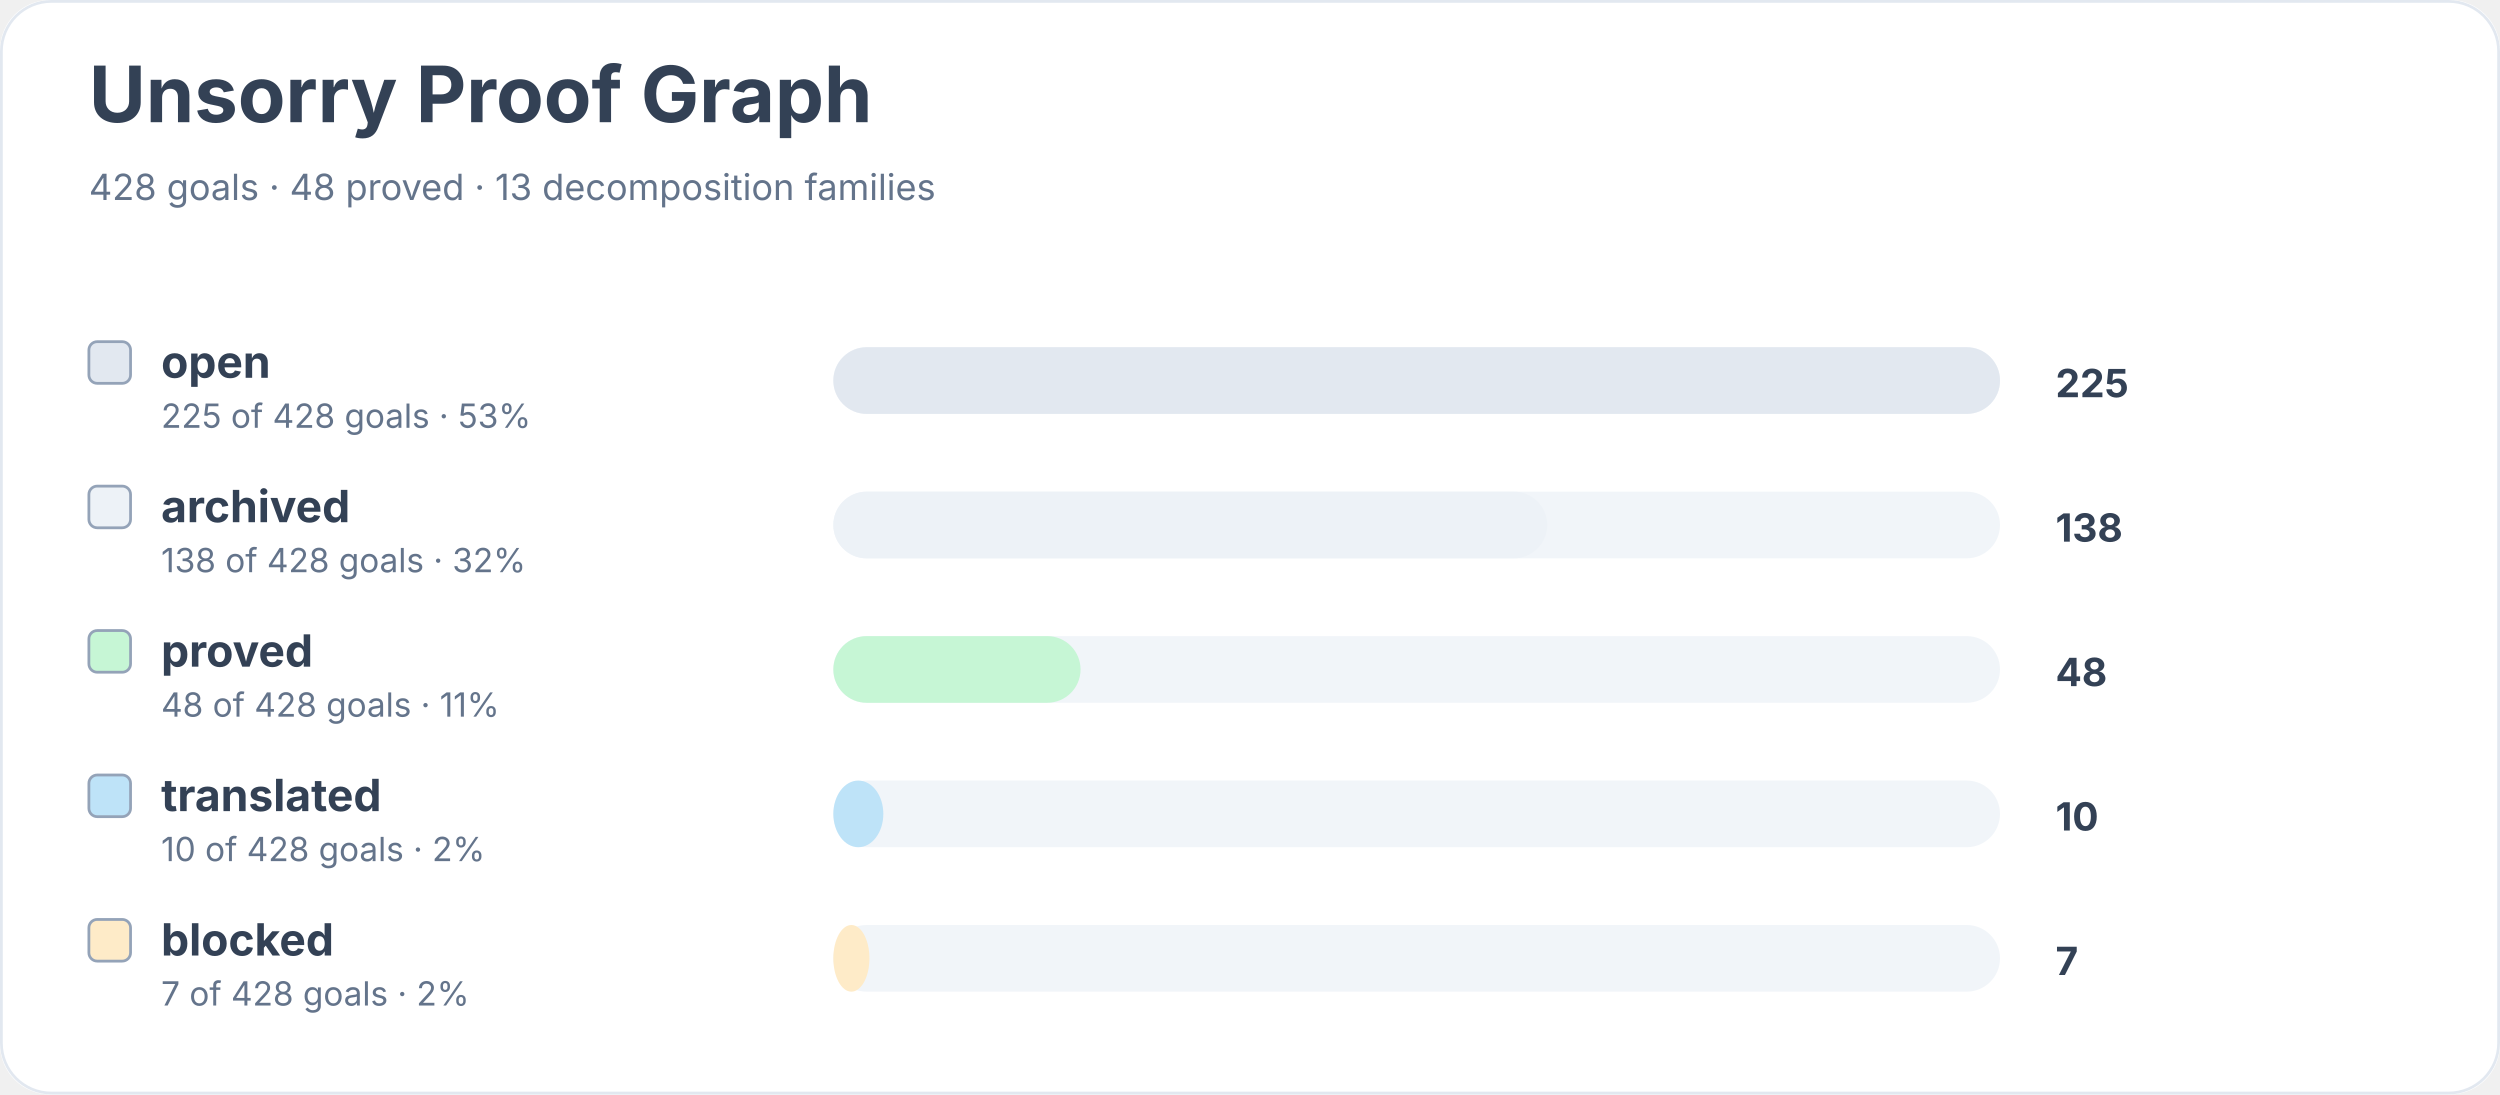
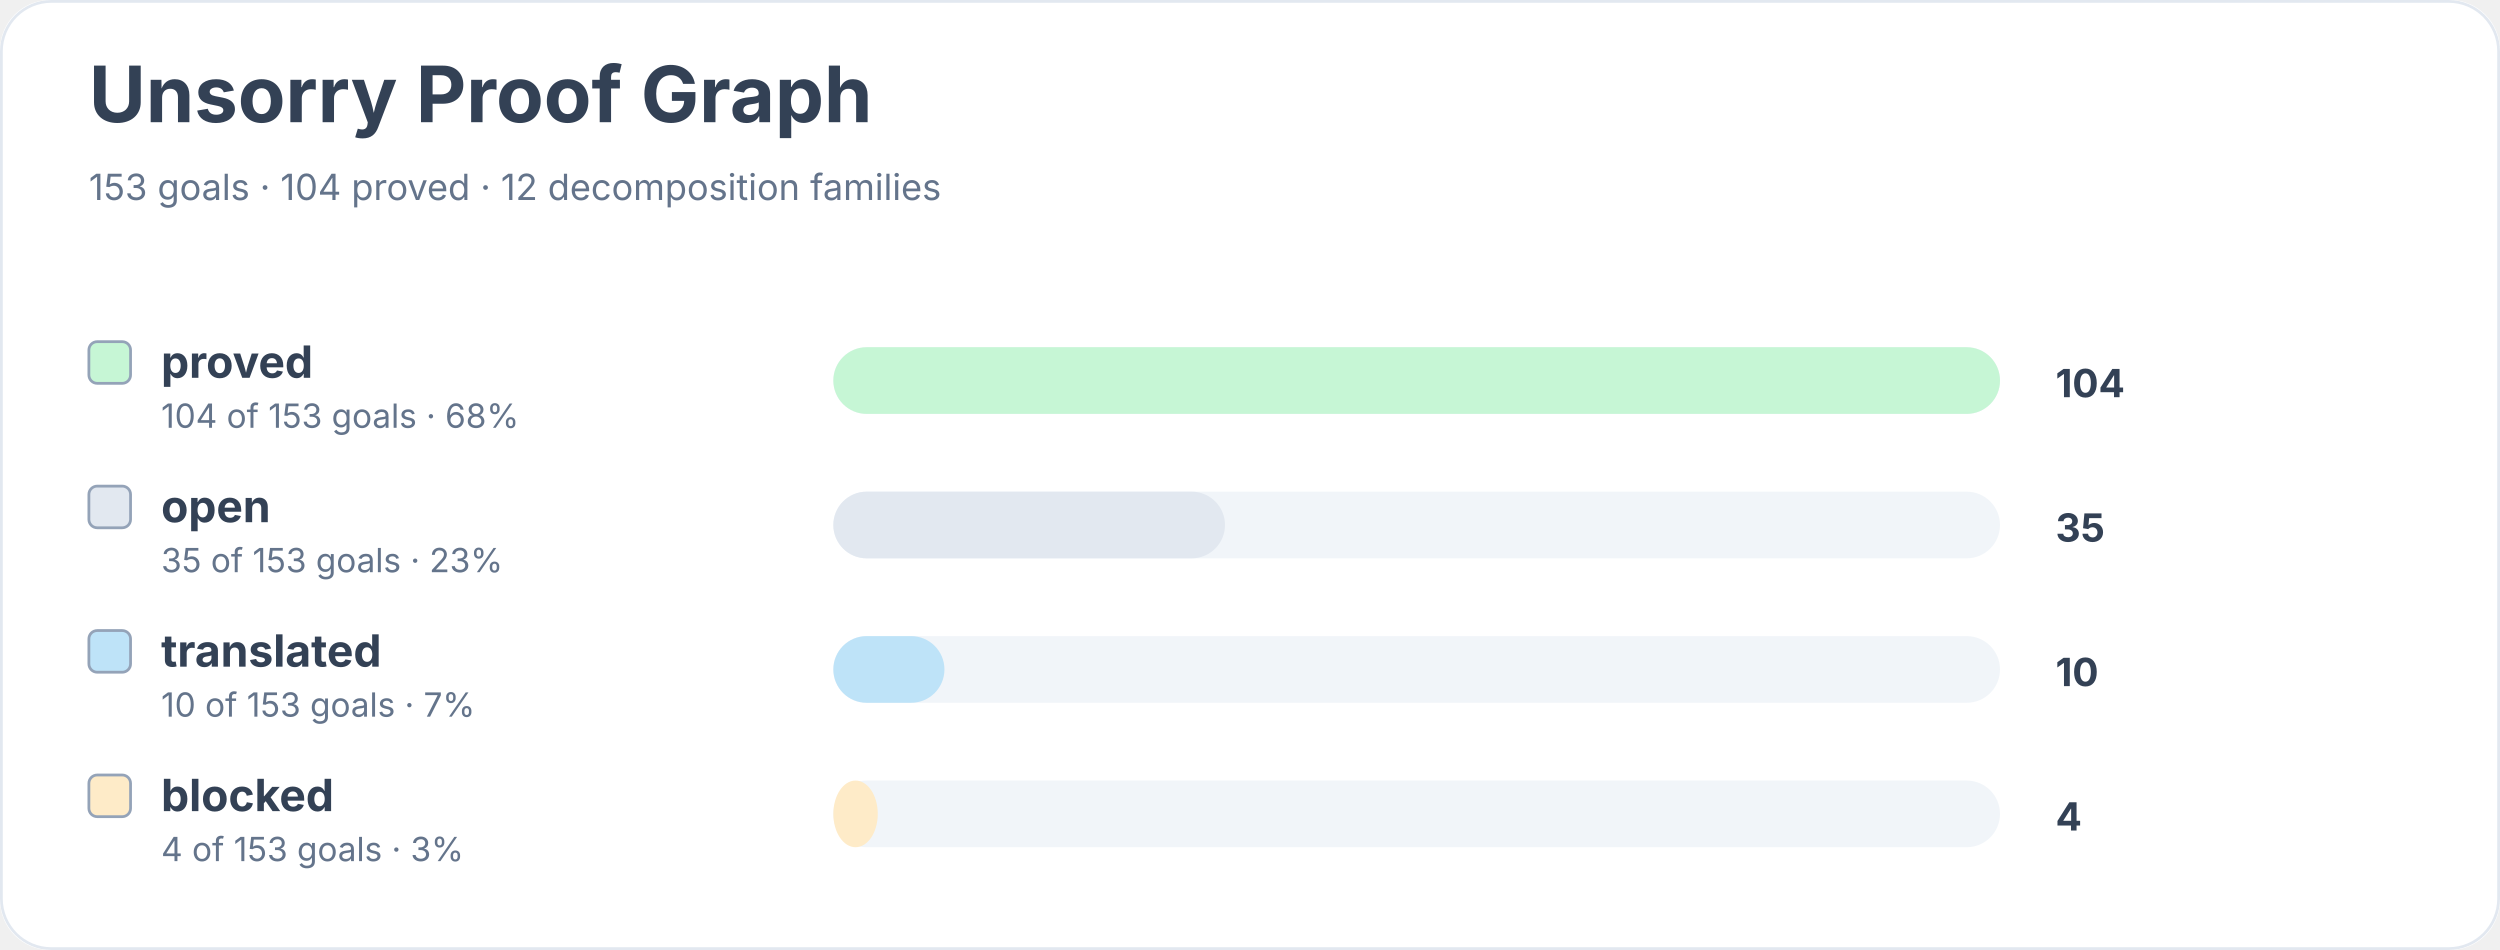
- <svg xmlns="http://www.w3.org/2000/svg" width="900" height="394" viewBox="0 0 900 394" role="img" aria-labelledby="title desc">
+ <svg xmlns="http://www.w3.org/2000/svg" width="900" height="342" viewBox="0 0 900 342" role="img" aria-labelledby="title desc">
  <rect width="900" height="100%" rx="18" fill="#ffffff" />
-   <rect x="0.5" y="0.5" width="899" height="393" rx="18" fill="none" stroke="#e2e8f0" />
+   <rect x="0.5" y="0.5" width="899" height="341" rx="18" fill="none" stroke="#e2e8f0" />
  <text x="32" y="44" font-family="Inter, system-ui, sans-serif" font-size="28" font-weight="700" fill="#334155">Unsorry Proof Graph</text>
-   <text x="32" y="72" font-family="Inter, system-ui, sans-serif" font-size="13" fill="#64748b">428 goals · 48 proved · 13 decomposition families</text>
-   <rect x="32" y="123" width="15" height="15" rx="3" fill="#e2e8f0" stroke="#94a3b8" />
-   <text x="58" y="136" font-family="Inter, system-ui, sans-serif" font-size="16" font-weight="650" fill="#334155">open</text>
-   <text x="58" y="154" font-family="Inter, system-ui, sans-serif" font-size="12" fill="#64748b">225 of 428 goals · 53%</text>
+   <text x="32" y="72" font-family="Inter, system-ui, sans-serif" font-size="13" fill="#64748b">153 goals · 104 proved · 12 decomposition families</text>
+   <rect x="32" y="123" width="15" height="15" rx="3" fill="#c6f6d5" stroke="#94a3b8" />
+   <text x="58" y="136" font-family="Inter, system-ui, sans-serif" font-size="16" font-weight="650" fill="#334155">proved</text>
+   <text x="58" y="154" font-family="Inter, system-ui, sans-serif" font-size="12" fill="#64748b">104 of 153 goals · 68%</text>
  <rect x="300" y="125" width="420" height="24" rx="12" fill="#f1f5f9" />
-   <rect x="300" y="125" width="420" height="24" rx="12" fill="#e2e8f0" />
-   <text x="740" y="143" font-family="Inter, system-ui, sans-serif" font-size="14" font-weight="700" fill="#334155">225</text>
-   <rect x="32" y="175" width="15" height="15" rx="3" fill="#edf2f7" stroke="#94a3b8" />
-   <text x="58" y="188" font-family="Inter, system-ui, sans-serif" font-size="16" font-weight="650" fill="#334155">archived</text>
-   <text x="58" y="206" font-family="Inter, system-ui, sans-serif" font-size="12" fill="#64748b">138 of 428 goals · 32%</text>
+   <rect x="300" y="125" width="420" height="24" rx="12" fill="#c6f6d5" />
+   <text x="740" y="143" font-family="Inter, system-ui, sans-serif" font-size="14" font-weight="700" fill="#334155">104</text>
+   <rect x="32" y="175" width="15" height="15" rx="3" fill="#e2e8f0" stroke="#94a3b8" />
+   <text x="58" y="188" font-family="Inter, system-ui, sans-serif" font-size="16" font-weight="650" fill="#334155">open</text>
+   <text x="58" y="206" font-family="Inter, system-ui, sans-serif" font-size="12" fill="#64748b">35 of 153 goals · 23%</text>
  <rect x="300" y="177" width="420" height="24" rx="12" fill="#f1f5f9" />
-   <rect x="300" y="177" width="257" height="24" rx="12" fill="#edf2f7" />
-   <text x="740" y="195" font-family="Inter, system-ui, sans-serif" font-size="14" font-weight="700" fill="#334155">138</text>
-   <rect x="32" y="227" width="15" height="15" rx="3" fill="#c6f6d5" stroke="#94a3b8" />
-   <text x="58" y="240" font-family="Inter, system-ui, sans-serif" font-size="16" font-weight="650" fill="#334155">proved</text>
-   <text x="58" y="258" font-family="Inter, system-ui, sans-serif" font-size="12" fill="#64748b">48 of 428 goals · 11%</text>
+   <rect x="300" y="177" width="141" height="24" rx="12" fill="#e2e8f0" />
+   <text x="740" y="195" font-family="Inter, system-ui, sans-serif" font-size="14" font-weight="700" fill="#334155">35</text>
+   <rect x="32" y="227" width="15" height="15" rx="3" fill="#bee3f8" stroke="#94a3b8" />
+   <text x="58" y="240" font-family="Inter, system-ui, sans-serif" font-size="16" font-weight="650" fill="#334155">translated</text>
+   <text x="58" y="258" font-family="Inter, system-ui, sans-serif" font-size="12" fill="#64748b">10 of 153 goals · 7%</text>
  <rect x="300" y="229" width="420" height="24" rx="12" fill="#f1f5f9" />
-   <rect x="300" y="229" width="89" height="24" rx="12" fill="#c6f6d5" />
-   <text x="740" y="247" font-family="Inter, system-ui, sans-serif" font-size="14" font-weight="700" fill="#334155">48</text>
-   <rect x="32" y="279" width="15" height="15" rx="3" fill="#bee3f8" stroke="#94a3b8" />
-   <text x="58" y="292" font-family="Inter, system-ui, sans-serif" font-size="16" font-weight="650" fill="#334155">translated</text>
-   <text x="58" y="310" font-family="Inter, system-ui, sans-serif" font-size="12" fill="#64748b">10 of 428 goals · 2%</text>
+   <rect x="300" y="229" width="40" height="24" rx="12" fill="#bee3f8" />
+   <text x="740" y="247" font-family="Inter, system-ui, sans-serif" font-size="14" font-weight="700" fill="#334155">10</text>
+   <rect x="32" y="279" width="15" height="15" rx="3" fill="#feebc8" stroke="#94a3b8" />
+   <text x="58" y="292" font-family="Inter, system-ui, sans-serif" font-size="16" font-weight="650" fill="#334155">blocked</text>
+   <text x="58" y="310" font-family="Inter, system-ui, sans-serif" font-size="12" fill="#64748b">4 of 153 goals · 3%</text>
  <rect x="300" y="281" width="420" height="24" rx="12" fill="#f1f5f9" />
-   <rect x="300" y="281" width="18" height="24" rx="12" fill="#bee3f8" />
-   <text x="740" y="299" font-family="Inter, system-ui, sans-serif" font-size="14" font-weight="700" fill="#334155">10</text>
-   <rect x="32" y="331" width="15" height="15" rx="3" fill="#feebc8" stroke="#94a3b8" />
-   <text x="58" y="344" font-family="Inter, system-ui, sans-serif" font-size="16" font-weight="650" fill="#334155">blocked</text>
-   <text x="58" y="362" font-family="Inter, system-ui, sans-serif" font-size="12" fill="#64748b">7 of 428 goals · 2%</text>
-   <rect x="300" y="333" width="420" height="24" rx="12" fill="#f1f5f9" />
-   <rect x="300" y="333" width="13" height="24" rx="12" fill="#feebc8" />
-   <text x="740" y="351" font-family="Inter, system-ui, sans-serif" font-size="14" font-weight="700" fill="#334155">7</text>
+   <rect x="300" y="281" width="16" height="24" rx="12" fill="#feebc8" />
+   <text x="740" y="299" font-family="Inter, system-ui, sans-serif" font-size="14" font-weight="700" fill="#334155">4</text>
</svg>
